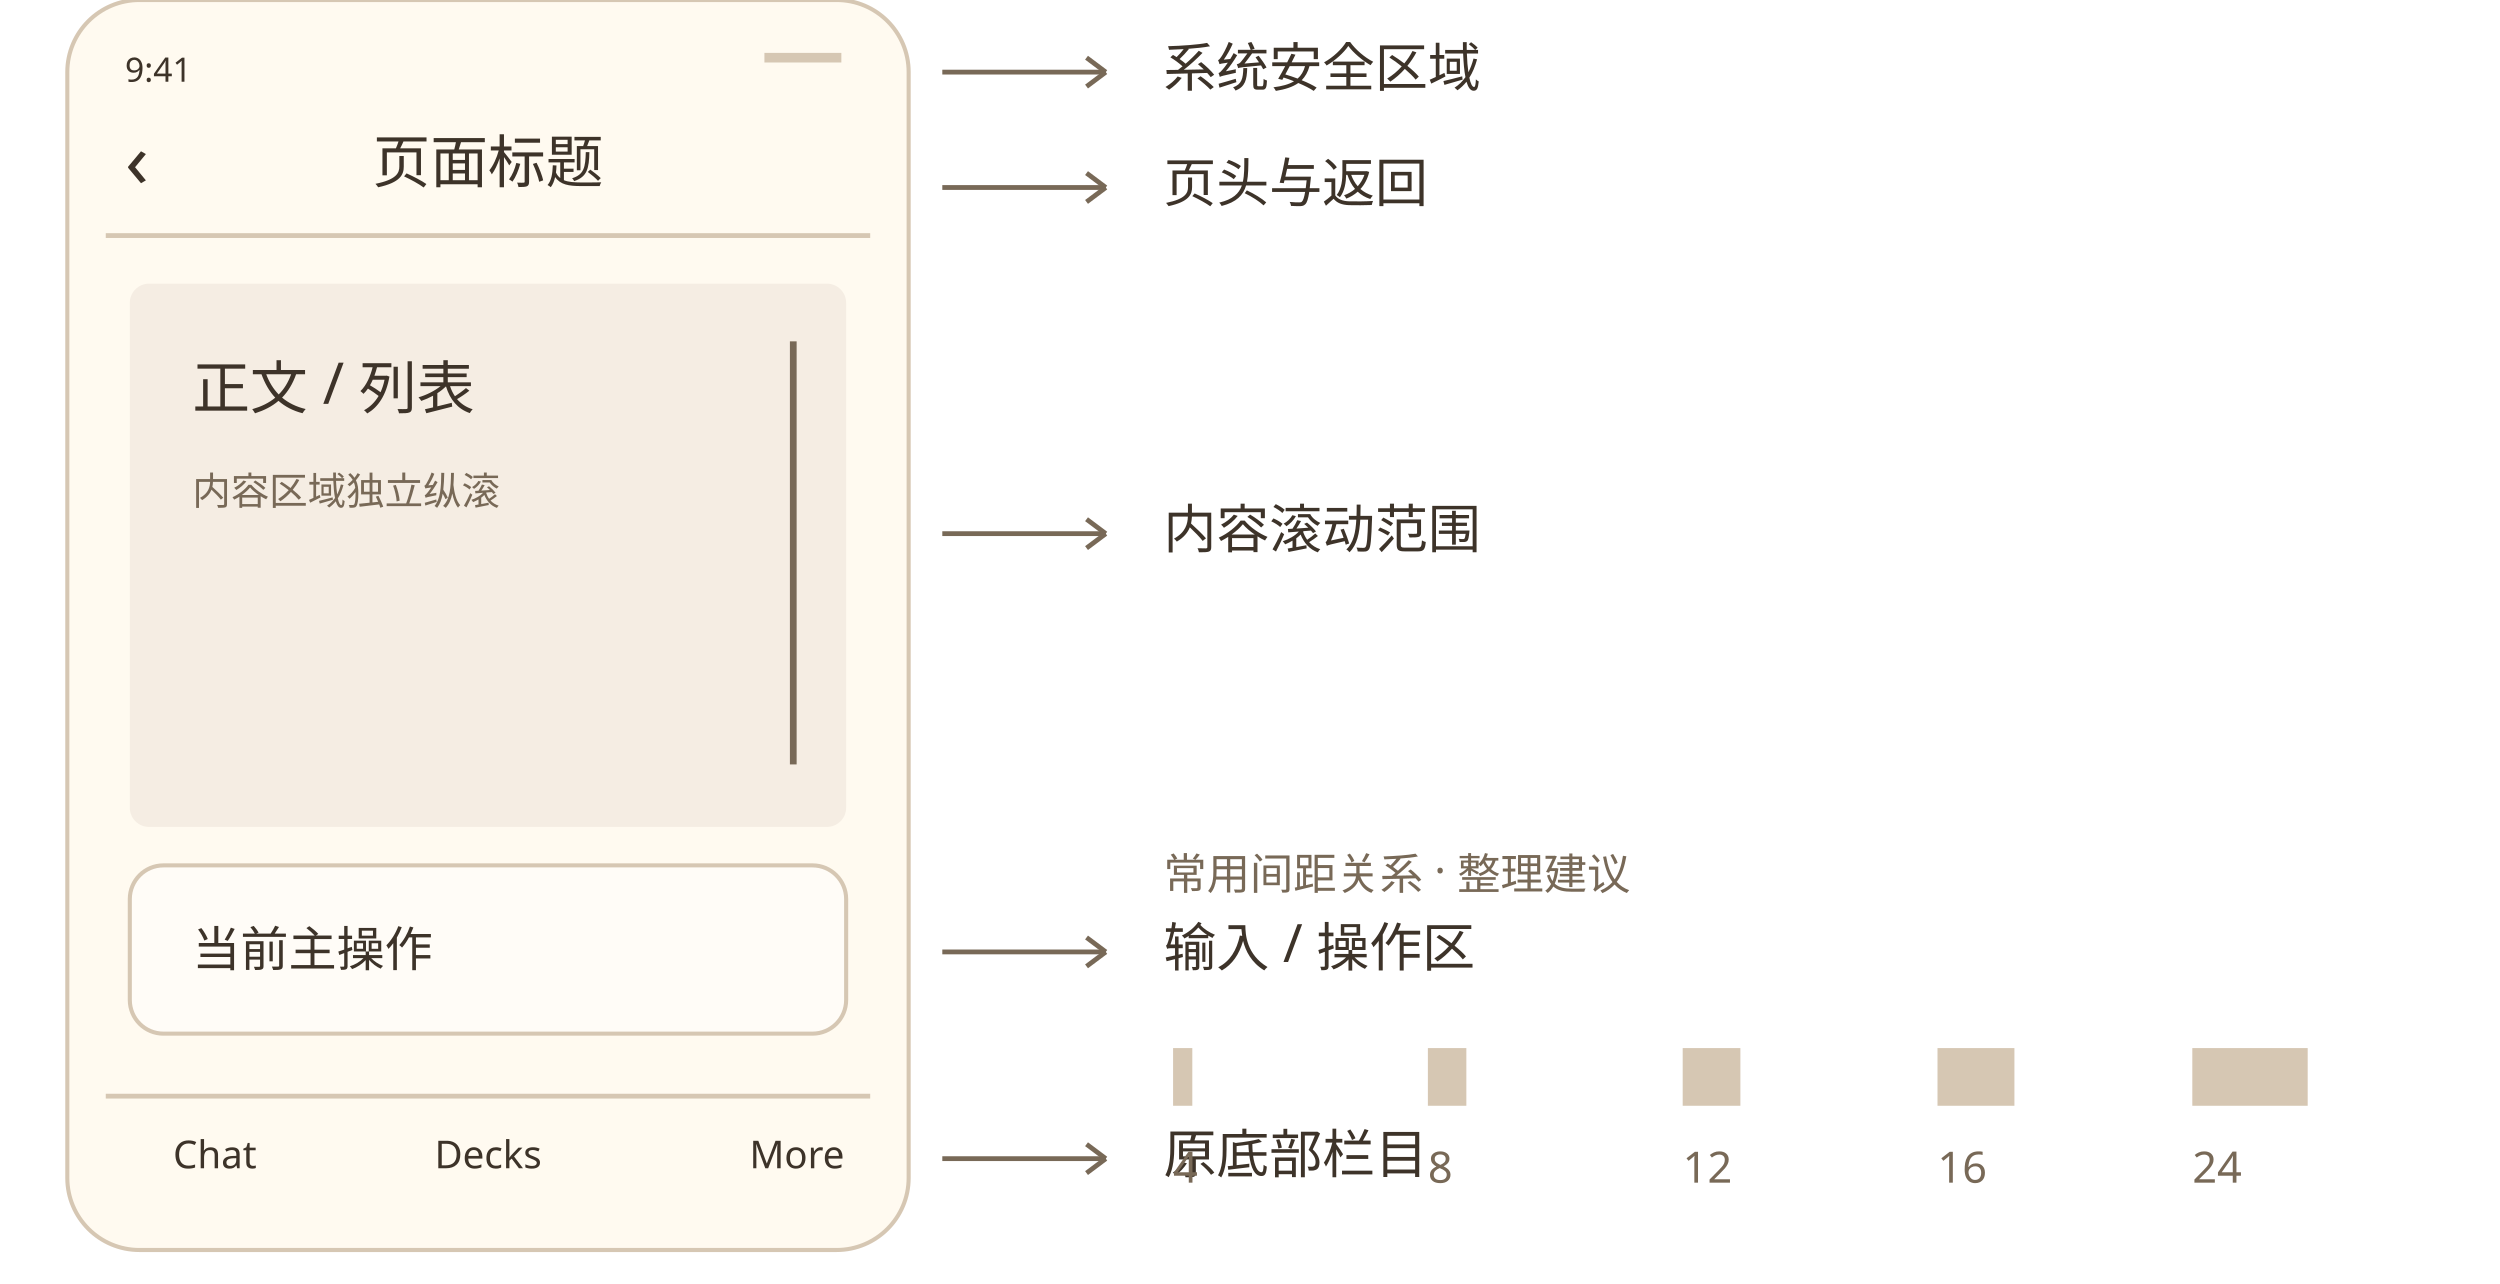
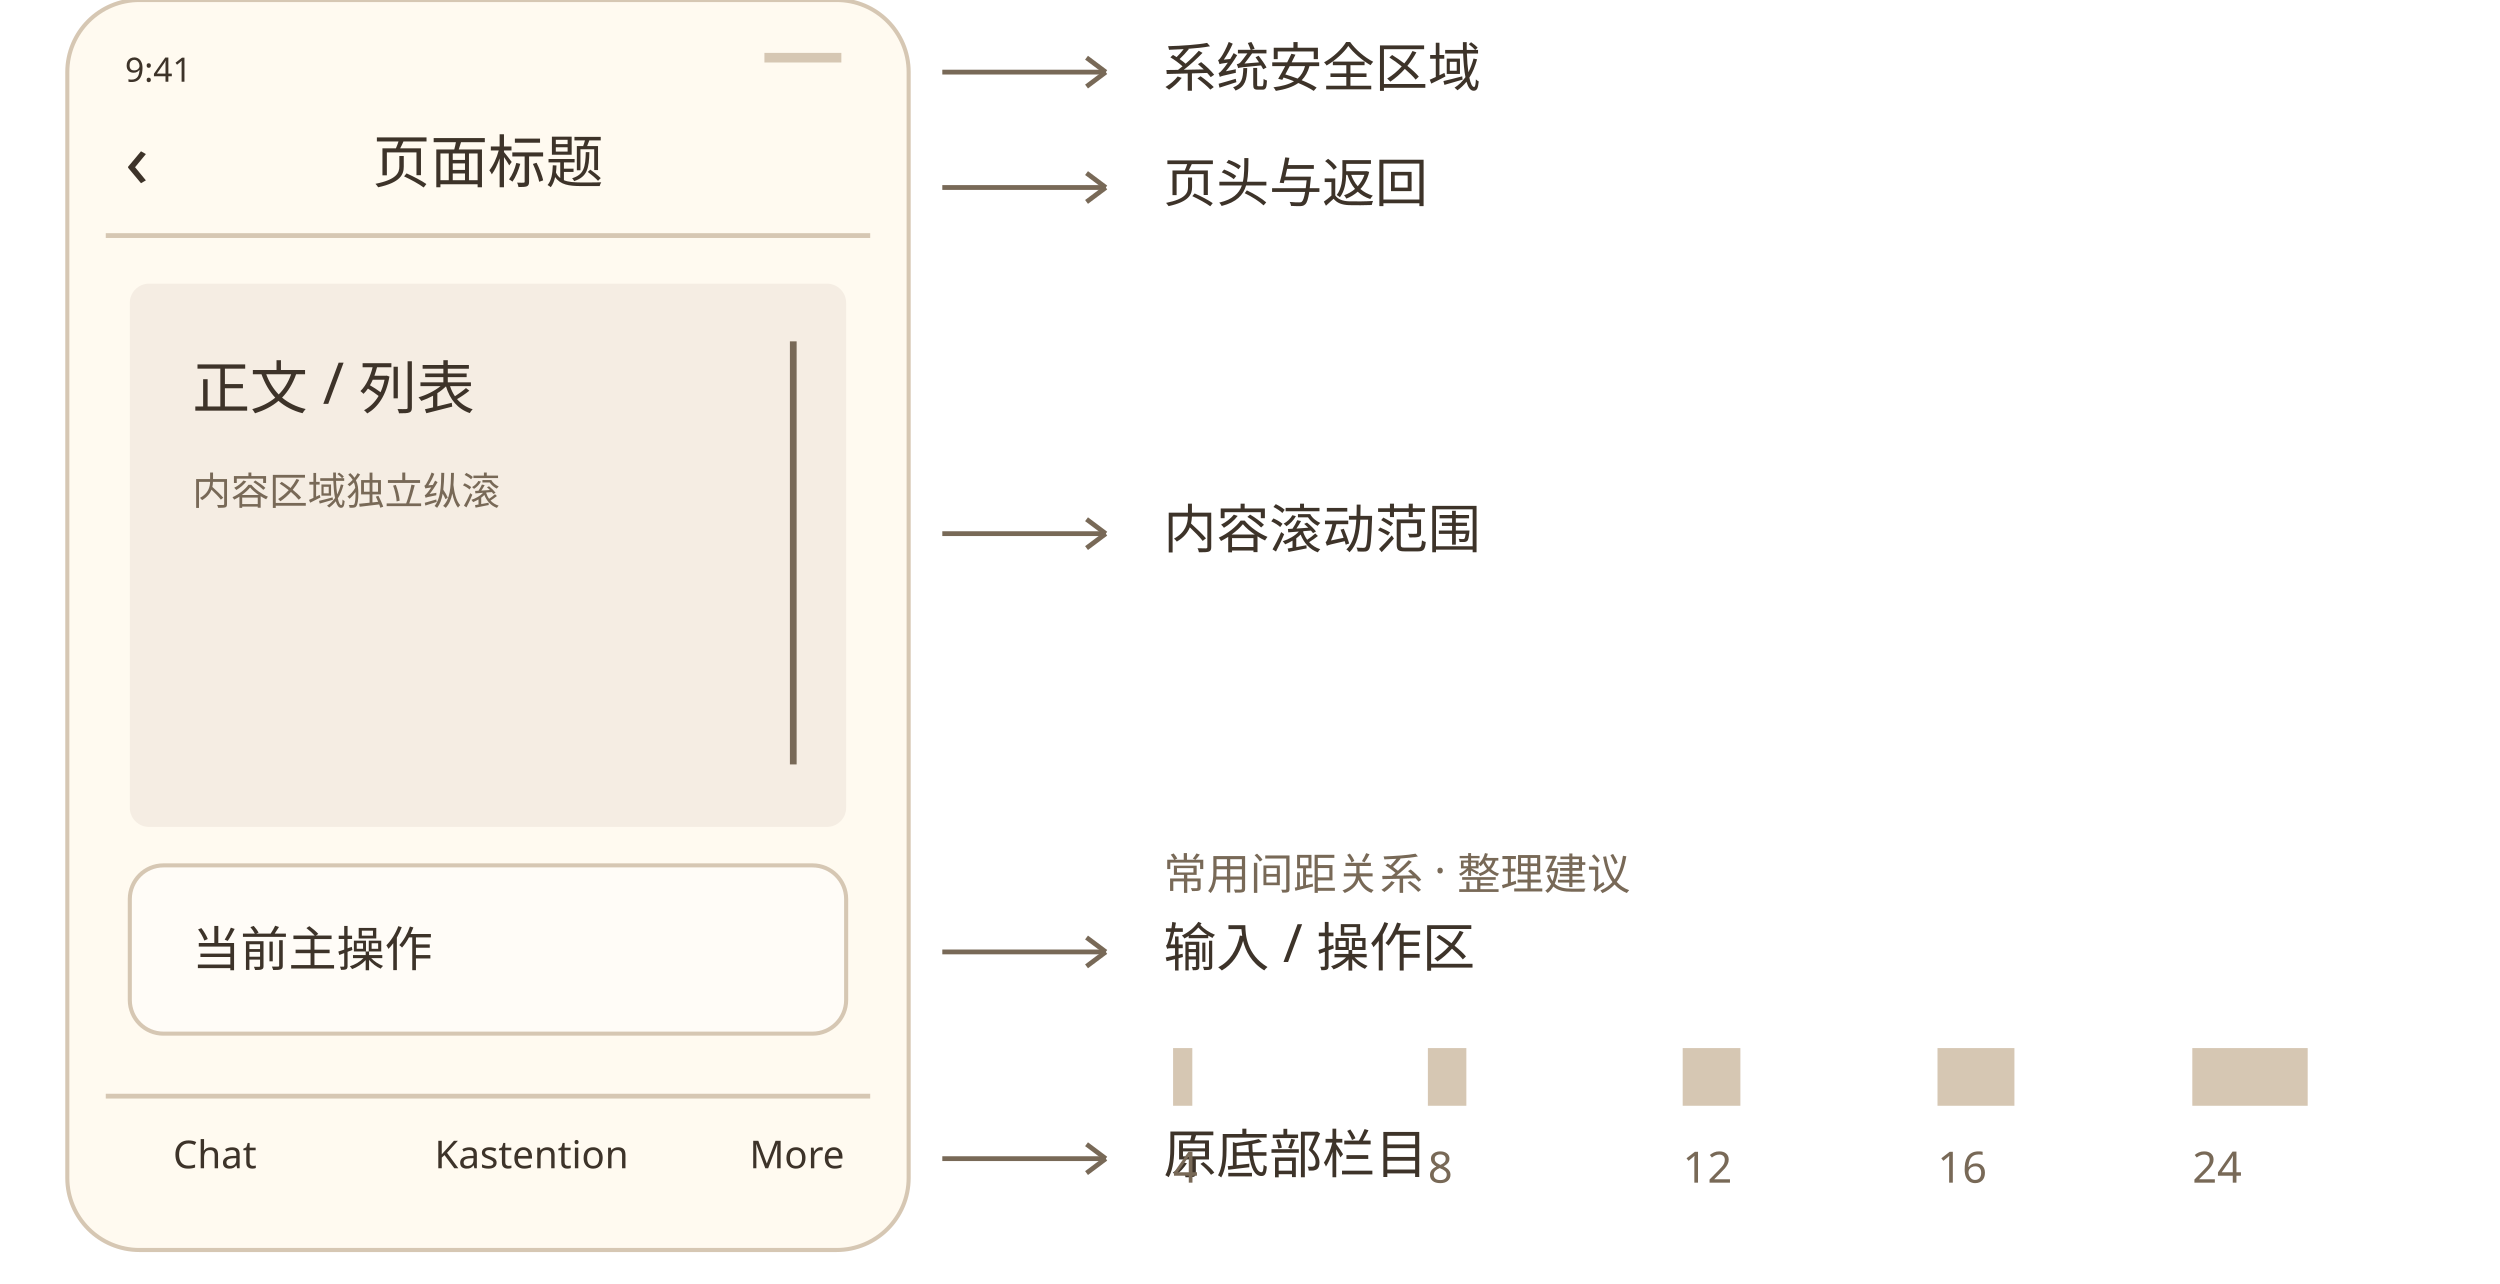
<svg xmlns="http://www.w3.org/2000/svg" width="520" height="267" preserveAspectRatio="xMinYMin meet" viewBox="0 0 520 267" version="1.0" fill-rule="evenodd">
  <clipPath id="clip">
    <rect x="0" y="0" width="520" height="267" />
  </clipPath>
  <g id="group" transform="scale(1,-1) translate(0,-267)" style="clip-path: url(#clip)">
    <g transform="">
      <rect x="14" y="7" width="175" height="260" rx="15" ry="15" style="stroke: rgb(84%,78%,70%); stroke-linecap: butt; stroke-width: 0.85; fill: rgb(100%,98%,94%); fill-rule: evenodd;" />
      <text x="26" y="250" style="font-family: Arial Unicode MS, PingFang SC, sans-serif; font-size: 7px;fill: rgb(24%,20%,16%); stroke:none;" transform="translate(0,500) scale(1,-1)">9:41</text>
      <path d="M 159,255 L 175,255 Z" style="stroke: rgb(84%,78%,70%); stroke-linecap: butt; stroke-width: 2;" />
      <text x="26" y="228" style="font-family: Arial Unicode MS, PingFang SC, sans-serif; font-size: 16px;fill: rgb(24%,20%,16%); stroke:none;" transform="translate(0,456) scale(1,-1)">‹</text>
      <text x="77.5" y="229" style="font-family: Arial Unicode MS, PingFang SC, sans-serif; font-size: 12px;fill: rgb(24%,20%,16%); stroke:none;" transform="translate(0,458) scale(1,-1)">页面标题</text>
      <path d="M 22,218 L 181,218 Z" style="stroke: rgb(84%,78%,70%); stroke-linecap: butt; stroke-width: 1;" />
      <path d="M 22,39 L 181,39 Z" style="stroke: rgb(84%,78%,70%); stroke-linecap: butt; stroke-width: 1;" />
      <text x="36" y="24" style="font-family: Arial Unicode MS, PingFang SC, sans-serif; font-size: 8px;fill: rgb(24%,20%,16%); stroke:none;" transform="translate(0,48) scale(1,-1)">Chat</text>
-       <text x="90.387" y="24" style="font-family: Arial Unicode MS, PingFang SC, sans-serif; font-size: 8px;fill: rgb(24%,20%,16%); stroke:none;" transform="translate(0,48) scale(1,-1)">Decks</text>
+       <text x="90.387" y="24" style="font-family: Arial Unicode MS, PingFang SC, sans-serif; font-size: 8px;fill: rgb(24%,20%,16%); stroke:none;" transform="translate(0,48) scale(1,-1)">Kastention</text>
      <text x="155.887" y="24" style="font-family: Arial Unicode MS, PingFang SC, sans-serif; font-size: 8px;fill: rgb(24%,20%,16%); stroke:none;" transform="translate(0,48) scale(1,-1)">More</text>
      <rect x="27" y="95" width="149" height="113" rx="4" ry="4" style="stroke: none; stroke-linecap: butt; stroke-width: 0.85; fill: rgb(96%,93%,89%); fill-rule: evenodd;" />
      <text x="40" y="182" style="font-family: Arial Unicode MS, PingFang SC, sans-serif; font-size: 12px;fill: rgb(24%,20%,16%); stroke:none;" transform="translate(0,364) scale(1,-1)">正文 / 列表</text>
      <text x="40" y="162" style="font-family: Arial Unicode MS, PingFang SC, sans-serif; font-size: 8px;fill: rgb(47%,41%,34%); stroke:none;" transform="translate(0,324) scale(1,-1)">内容区域独立纵滚</text>
      <path d="M 165,196 L 165,108 Z" style="stroke: rgb(47%,41%,34%); stroke-linecap: butt; stroke-width: 1.4;" />
      <rect x="27" y="52" width="149" height="35" rx="7" ry="7" style="stroke: rgb(84%,78%,70%); stroke-linecap: butt; stroke-width: 0.85; fill: rgb(100%,99%,97%); fill-rule: evenodd;" />
      <text x="40" y="66" style="font-family: Arial Unicode MS, PingFang SC, sans-serif; font-size: 10px;fill: rgb(24%,20%,16%); stroke:none;" transform="translate(0,132) scale(1,-1)">当前主操作</text>
      <path d="M 196,252 L 230,252 Z" style="stroke: rgb(47%,41%,34%); stroke-linecap: butt; stroke-width: 1;" />
      <path d="M 226,255 L 230,252 Z" style="stroke: rgb(47%,41%,34%); stroke-linecap: butt; stroke-width: 1;" />
      <path d="M 226,249 L 230,252 Z" style="stroke: rgb(47%,41%,34%); stroke-linecap: butt; stroke-width: 1;" />
      <text x="242" y="249" style="font-family: Arial Unicode MS, PingFang SC, sans-serif; font-size: 11px;fill: rgb(24%,20%,16%); stroke:none;" transform="translate(0,498) scale(1,-1)">系统安全区域</text>
      <path d="M 196,228 L 230,228 Z" style="stroke: rgb(47%,41%,34%); stroke-linecap: butt; stroke-width: 1;" />
      <path d="M 226,231 L 230,228 Z" style="stroke: rgb(47%,41%,34%); stroke-linecap: butt; stroke-width: 1;" />
      <path d="M 226,225 L 230,228 Z" style="stroke: rgb(47%,41%,34%); stroke-linecap: butt; stroke-width: 1;" />
      <text x="242" y="225" style="font-family: Arial Unicode MS, PingFang SC, sans-serif; font-size: 11px;fill: rgb(24%,20%,16%); stroke:none;" transform="translate(0,450) scale(1,-1)">页头与返回</text>
      <path d="M 196,156 L 230,156 Z" style="stroke: rgb(47%,41%,34%); stroke-linecap: butt; stroke-width: 1;" />
      <path d="M 226,159 L 230,156 Z" style="stroke: rgb(47%,41%,34%); stroke-linecap: butt; stroke-width: 1;" />
      <path d="M 226,153 L 230,156 Z" style="stroke: rgb(47%,41%,34%); stroke-linecap: butt; stroke-width: 1;" />
      <text x="242" y="153" style="font-family: Arial Unicode MS, PingFang SC, sans-serif; font-size: 11px;fill: rgb(24%,20%,16%); stroke:none;" transform="translate(0,306) scale(1,-1)">内容滚动范围</text>
      <path d="M 196,69 L 230,69 Z" style="stroke: rgb(47%,41%,34%); stroke-linecap: butt; stroke-width: 1;" />
      <path d="M 226,72 L 230,69 Z" style="stroke: rgb(47%,41%,34%); stroke-linecap: butt; stroke-width: 1;" />
      <path d="M 226,66 L 230,69 Z" style="stroke: rgb(47%,41%,34%); stroke-linecap: butt; stroke-width: 1;" />
      <text x="242" y="66" style="font-family: Arial Unicode MS, PingFang SC, sans-serif; font-size: 11px;fill: rgb(24%,20%,16%); stroke:none;" transform="translate(0,132) scale(1,-1)">输入 / 操作区</text>
      <path d="M 196,26 L 230,26 Z" style="stroke: rgb(47%,41%,34%); stroke-linecap: butt; stroke-width: 1;" />
      <path d="M 226,29 L 230,26 Z" style="stroke: rgb(47%,41%,34%); stroke-linecap: butt; stroke-width: 1;" />
      <path d="M 226,23 L 230,26 Z" style="stroke: rgb(47%,41%,34%); stroke-linecap: butt; stroke-width: 1;" />
      <text x="242" y="23" style="font-family: Arial Unicode MS, PingFang SC, sans-serif; font-size: 11px;fill: rgb(24%,20%,16%); stroke:none;" transform="translate(0,46) scale(1,-1)">原底部栏目</text>
      <rect x="244" y="37" width="4" height="12" style="stroke: none; stroke-linecap: butt; stroke-width: 0.85; fill: rgb(84%,78%,70%); fill-rule: evenodd;" />
      <text x="244" y="21" style="font-family: Arial Unicode MS, PingFang SC, sans-serif; font-size: 9px;fill: rgb(47%,41%,34%); stroke:none;" transform="translate(0,42) scale(1,-1)">4</text>
      <rect x="297" y="37" width="8" height="12" style="stroke: none; stroke-linecap: butt; stroke-width: 0.85; fill: rgb(84%,78%,70%); fill-rule: evenodd;" />
      <text x="297" y="21" style="font-family: Arial Unicode MS, PingFang SC, sans-serif; font-size: 9px;fill: rgb(47%,41%,34%); stroke:none;" transform="translate(0,42) scale(1,-1)">8</text>
      <rect x="350" y="37" width="12" height="12" style="stroke: none; stroke-linecap: butt; stroke-width: 0.85; fill: rgb(84%,78%,70%); fill-rule: evenodd;" />
      <text x="350" y="21" style="font-family: Arial Unicode MS, PingFang SC, sans-serif; font-size: 9px;fill: rgb(47%,41%,34%); stroke:none;" transform="translate(0,42) scale(1,-1)">12</text>
      <rect x="403" y="37" width="16" height="12" style="stroke: none; stroke-linecap: butt; stroke-width: 0.85; fill: rgb(84%,78%,70%); fill-rule: evenodd;" />
      <text x="403" y="21" style="font-family: Arial Unicode MS, PingFang SC, sans-serif; font-size: 9px;fill: rgb(47%,41%,34%); stroke:none;" transform="translate(0,42) scale(1,-1)">16</text>
      <rect x="456" y="37" width="24" height="12" style="stroke: none; stroke-linecap: butt; stroke-width: 0.85; fill: rgb(84%,78%,70%); fill-rule: evenodd;" />
      <text x="456" y="21" style="font-family: Arial Unicode MS, PingFang SC, sans-serif; font-size: 9px;fill: rgb(47%,41%,34%); stroke:none;" transform="translate(0,42) scale(1,-1)">24</text>
      <text x="242" y="82" style="font-family: Arial Unicode MS, PingFang SC, sans-serif; font-size: 9px;fill: rgb(47%,41%,34%); stroke:none;" transform="translate(0,164) scale(1,-1)">常用间距关系 · 整理建议</text>
    </g>
  </g>
</svg>
